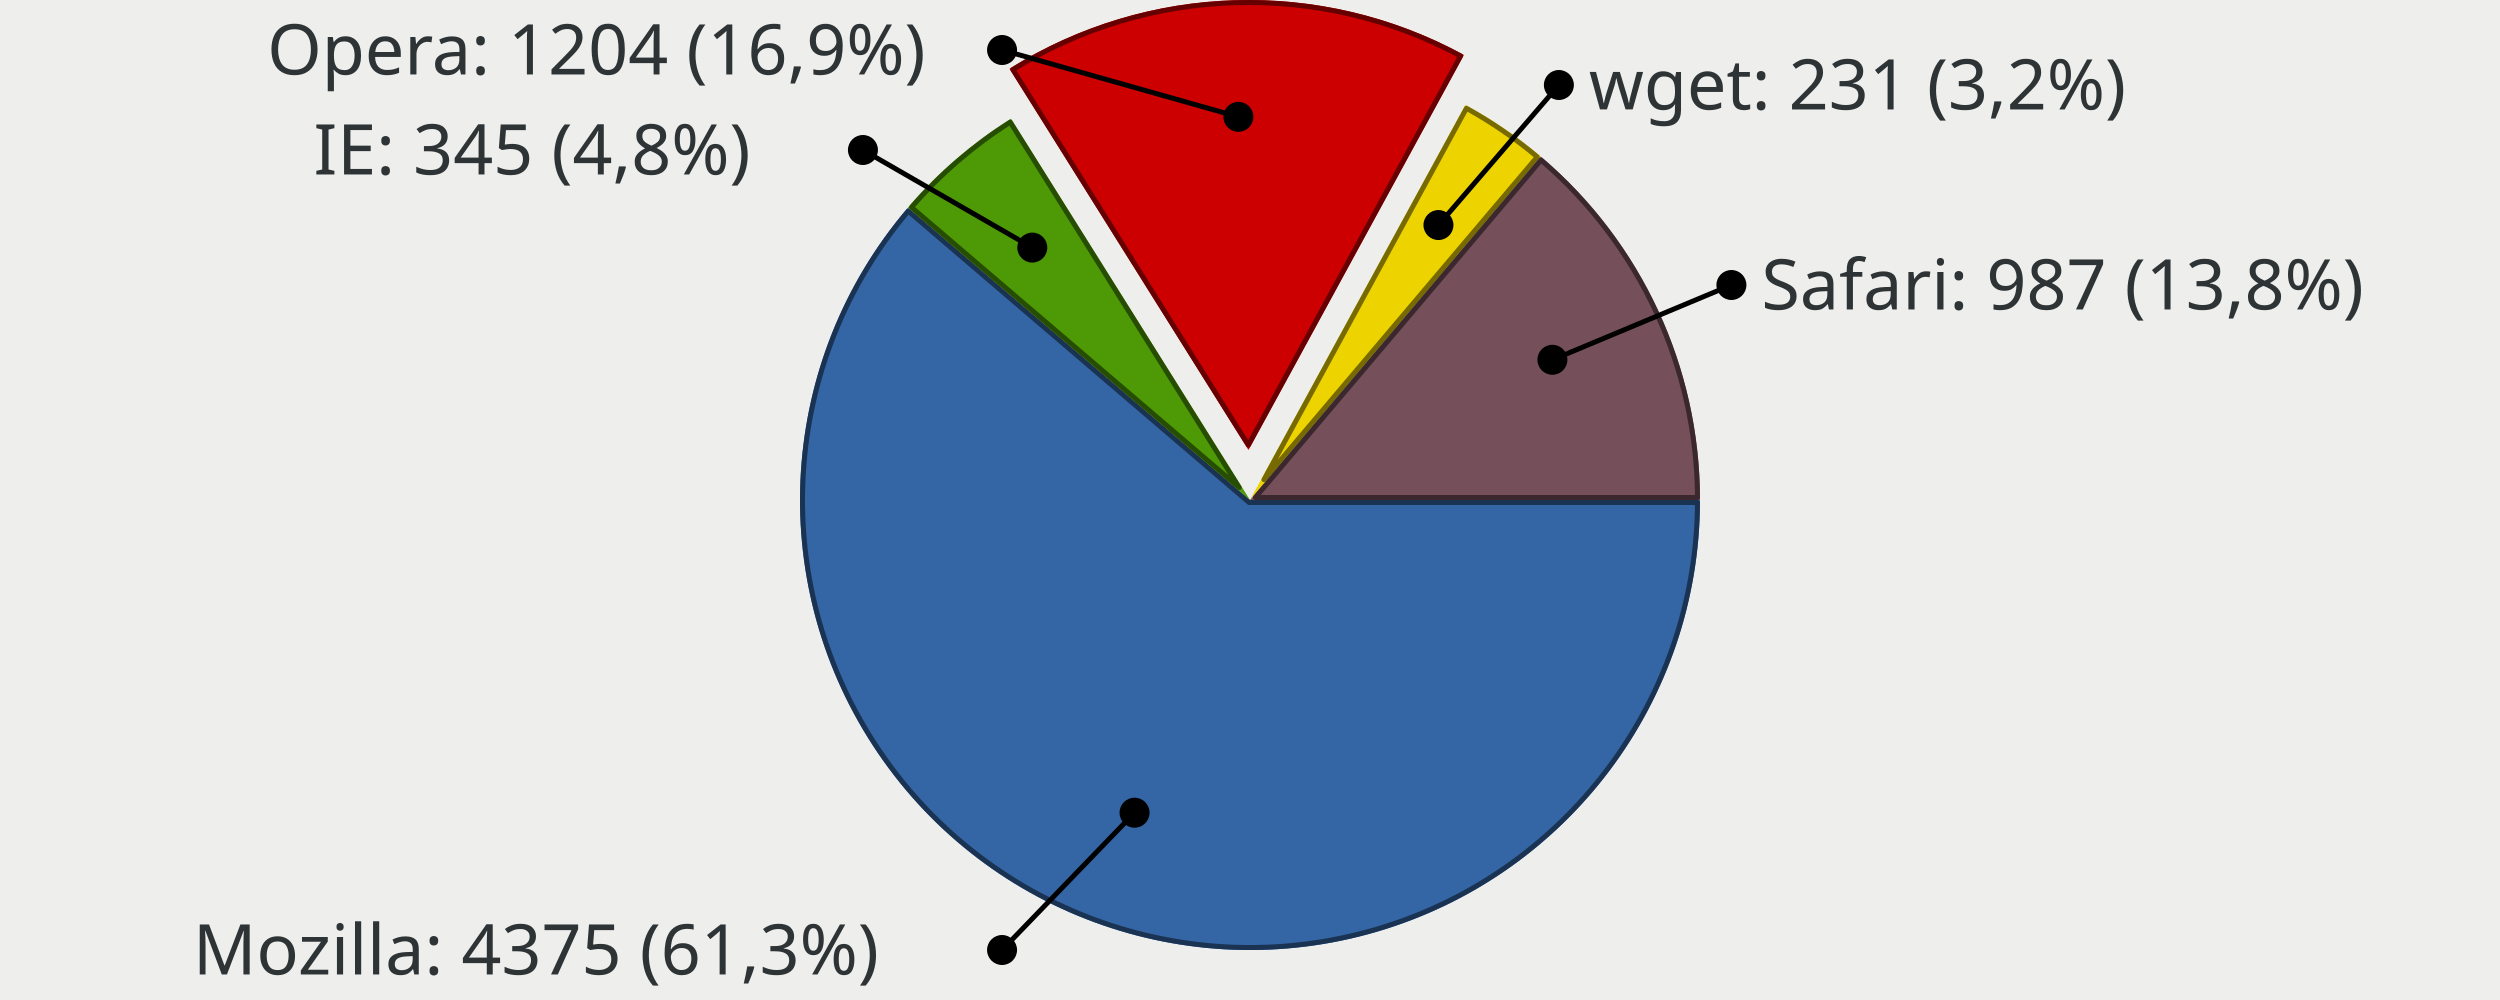
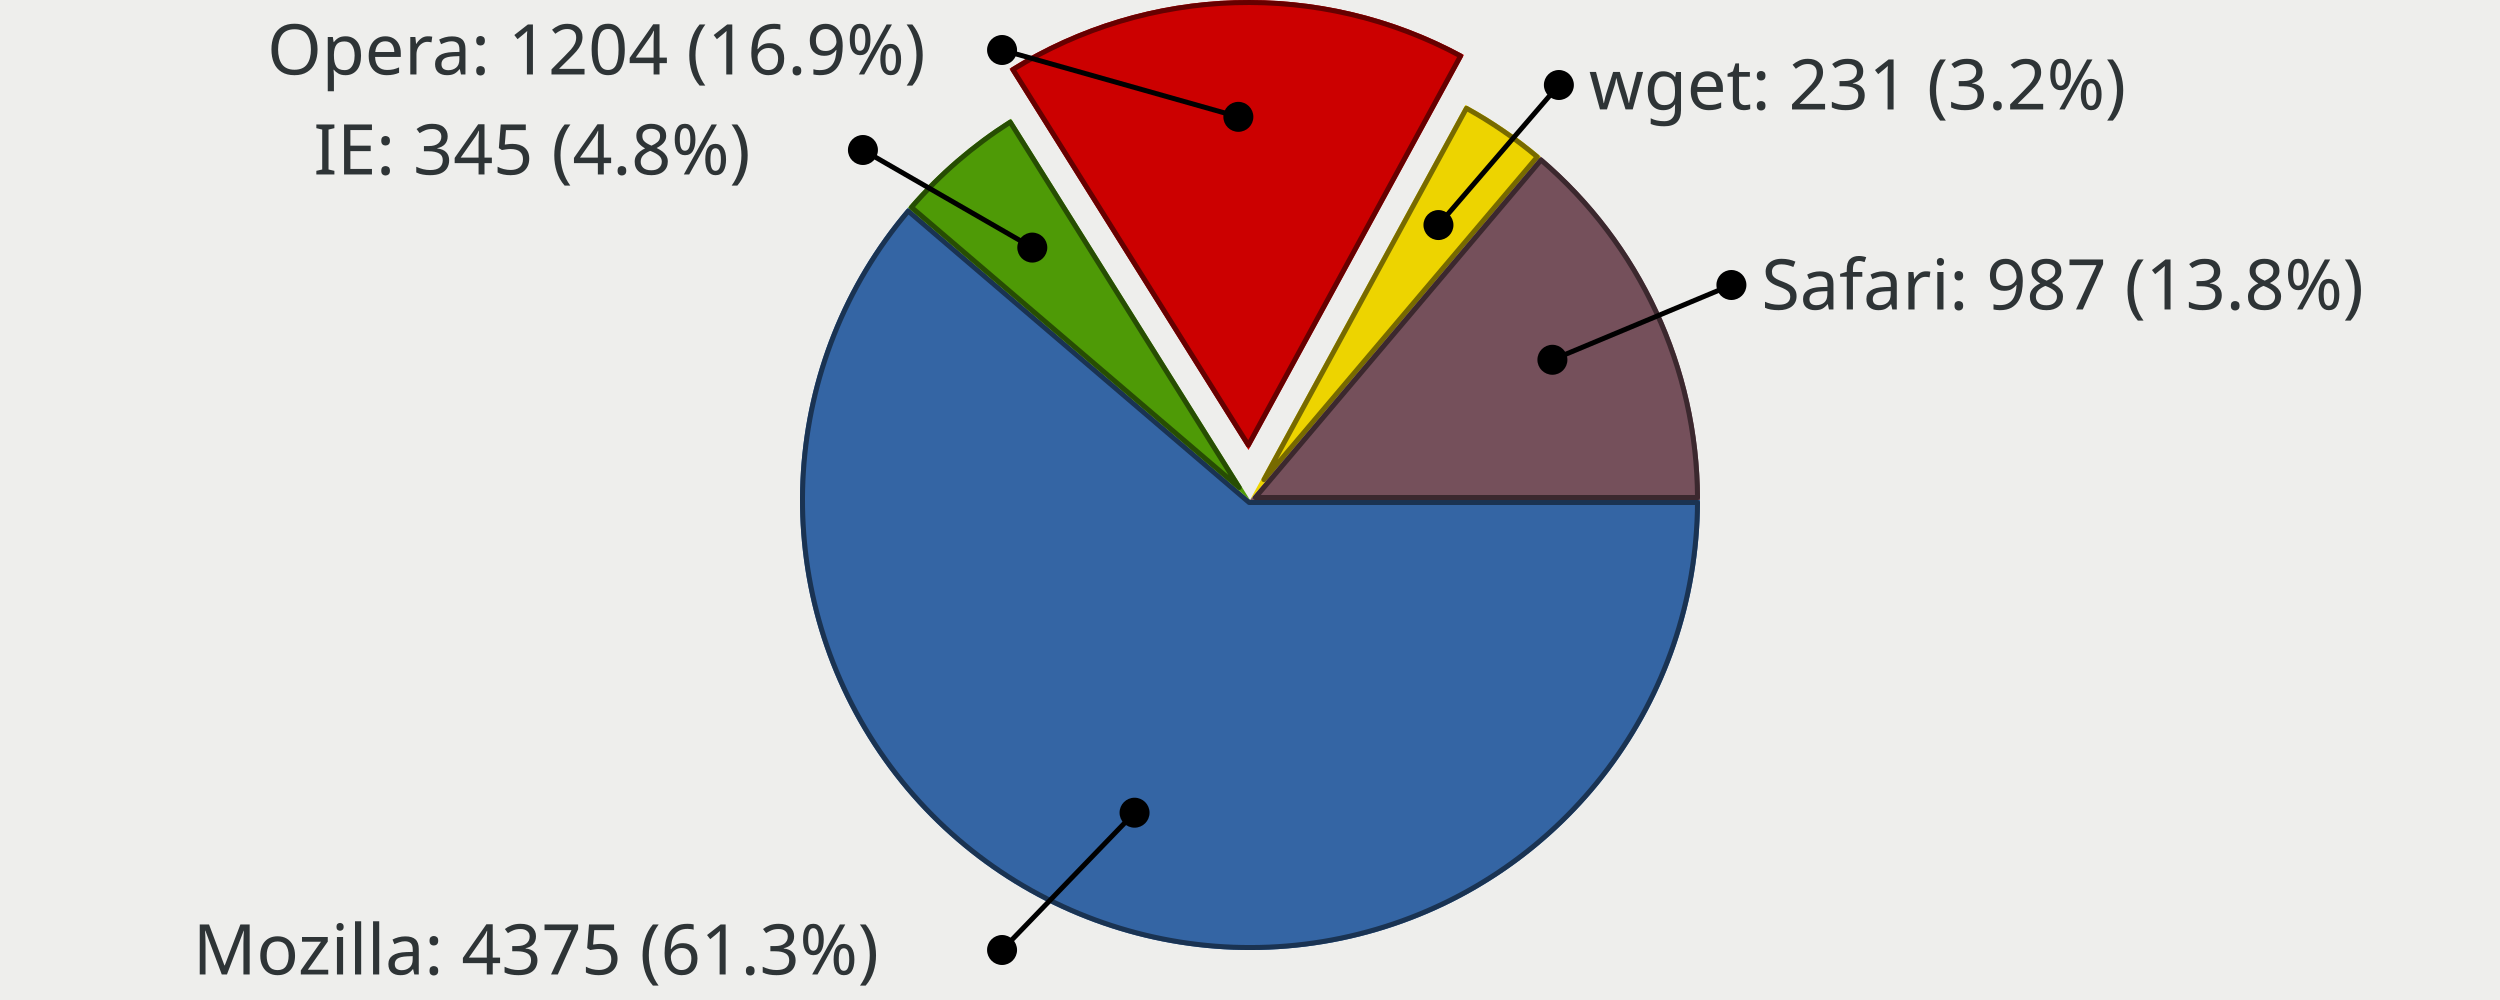
<svg xmlns="http://www.w3.org/2000/svg" width="500" height="200" version="1.0" id="ezcGraph">
  <defs />
  <g id="ezcGraphChart" color-rendering="optimizeQuality" shape-rendering="geometricPrecision" text-rendering="optimizeLegibility">
    <path d=" M 0,200 L 0,0 L 500,0 L 500,200 L 0,200 z " style="fill: #eeeeec; fill-opacity: 1.00; stroke: none;" id="ezcGraphPolygon_1" />
    <path d="M 250.00,100.00 L 340.00,100.00 A 90.00,90.00 0 1,1 181.59,41.52 z" style="fill: #3465a4; fill-opacity: 1.00; stroke: none; cursor: pointer;" id="ezcGraphCircleSector_2" />
    <path d="M 249.82,100.50 L 339.50,100.50 A 89.50,89.50 0 1,1 181.65,42.22 z" style="fill: none; stroke: #1a3352; stroke-width: 1; stroke-opacity: 1.00; stroke-linecap: round; stroke-linejoin: round;" id="ezcGraphCircleSector_3" />
    <path d="M 250.00,100.00 L 181.59,41.52 A 90.00,90.00 0 0,1 202.20,23.75 z" style="fill: #4e9a06; fill-opacity: 1.00; stroke: none;" id="ezcGraphCircleSector_4" />
    <path d="M 247.84,97.50 L 182.30,41.46 A 89.50,89.50 0 0,1 202.04,24.43 z" style="fill: none; stroke: #274d03; stroke-width: 1; stroke-opacity: 1.00; stroke-linecap: round; stroke-linejoin: round;" id="ezcGraphCircleSector_5" />
    <path d="M 249.70,90.00 L 201.89,13.75 A 90.00,90.00 0 0,1 292.79,10.99 z" style="fill: #cc0000; fill-opacity: 1.00; stroke: none;" id="ezcGraphCircleSector_6" />
    <path d="M 249.67,89.02 L 202.58,13.91 A 89.50,89.50 0 0,1 292.11,11.19 z" style="fill: none; stroke: #660000; stroke-width: 1; stroke-opacity: 1.00; stroke-linecap: round; stroke-linejoin: round;" id="ezcGraphCircleSector_7" />
    <path d="M 250.00,100.00 L 293.09,20.99 A 90.00,90.00 0 0,1 308.15,31.31 z" style="fill: #edd400; fill-opacity: 1.00; stroke: none;" id="ezcGraphCircleSector_8" />
    <path d="M 252.79,95.93 L 293.29,21.66 A 89.50,89.50 0 0,1 307.45,31.37 z" style="fill: none; stroke: #776a00; stroke-width: 1; stroke-opacity: 1.00; stroke-linecap: round; stroke-linejoin: round;" id="ezcGraphCircleSector_9" />
    <path d="M 250.00,100.00 L 308.15,31.31 A 90.00,90.00 0 0,1 340.00,100.00 z" style="fill: #75505b; fill-opacity: 1.00; stroke: none;" id="ezcGraphCircleSector_10" />
    <path d="M 251.08,99.50 L 308.21,32.01 A 89.50,89.50 0 0,1 339.50,99.50 z" style="fill: none; stroke: #3b282e; stroke-width: 1; stroke-opacity: 1.00; stroke-linecap: round; stroke-linejoin: round;" id="ezcGraphCircleSector_11" />
    <path d=" M 247.673,23.369 L 200.411,10" style="fill: none; stroke: #000000; stroke-width: 1; stroke-opacity: 1.00; stroke-linecap: round; stroke-linejoin: round;" id="ezcGraphLine_12" />
    <ellipse cx="247.673" cy="23.369" rx="3" ry="3" style="fill: #000000; fill-opacity: 1.00; stroke: none;" id="ezcGraphCircle_13" />
    <ellipse cx="200.411" cy="10" rx="3" ry="3" style="fill: #000000; fill-opacity: 1.00; stroke: none;" id="ezcGraphCircle_14" />
    <path d=" M 206.458,49.517 L 172.586,30" style="fill: none; stroke: #000000; stroke-width: 1; stroke-opacity: 1.00; stroke-linecap: round; stroke-linejoin: round;" id="ezcGraphLine_16" />
    <ellipse cx="206.458" cy="49.517" rx="3" ry="3" style="fill: #000000; fill-opacity: 1.00; stroke: none;" id="ezcGraphCircle_17" />
    <ellipse cx="172.586" cy="30" rx="3" ry="3" style="fill: #000000; fill-opacity: 1.00; stroke: none;" id="ezcGraphCircle_18" />
    <path d=" M 226.911,162.541 L 200.411,190" style="fill: none; stroke: #000000; stroke-width: 1; stroke-opacity: 1.00; stroke-linecap: round; stroke-linejoin: round;" id="ezcGraphLine_20" />
    <ellipse cx="226.911" cy="162.541" rx="3" ry="3" style="fill: #000000; fill-opacity: 1.00; stroke: none;" id="ezcGraphCircle_21" />
    <ellipse cx="200.411" cy="190" rx="3" ry="3" style="fill: #000000; fill-opacity: 1.00; stroke: none;" id="ezcGraphCircle_22" />
    <path d=" M 287.691,45.01 L 311.776,17" style="fill: none; stroke: #000000; stroke-width: 1; stroke-opacity: 1.00; stroke-linecap: round; stroke-linejoin: round;" id="ezcGraphLine_24" />
    <ellipse cx="287.691" cy="45.01" rx="3" ry="3" style="fill: #000000; fill-opacity: 1.00; stroke: none;" id="ezcGraphCircle_25" />
    <ellipse cx="311.776" cy="17" rx="3" ry="3" style="fill: #000000; fill-opacity: 1.00; stroke: none;" id="ezcGraphCircle_26" />
    <path d=" M 310.482,71.957 L 346.283,57" style="fill: none; stroke: #000000; stroke-width: 1; stroke-opacity: 1.00; stroke-linecap: round; stroke-linejoin: round;" id="ezcGraphLine_28" />
    <ellipse cx="310.482" cy="71.957" rx="3" ry="3" style="fill: #000000; fill-opacity: 1.00; stroke: none;" id="ezcGraphCircle_29" />
    <ellipse cx="346.283" cy="57" rx="3" ry="3" style="fill: #000000; fill-opacity: 1.00; stroke: none;" id="ezcGraphCircle_30" />
    <g id="ezcGraphTextBox_15">
      <path d=" M 52.931,18 L 52.931,2.5 L 195.411,2.5 L 195.411,18 L 52.931,18 z " style="fill: #ffffff; fill-opacity: 0.00; stroke: none;" id="ezcGraphPolygon_32" />
-       <text id="ezcGraphTextBox_15_text" x="53.431" text-length="140.98px" y="14.9" style="font-size: 14px; font-family: 'sans-serif'; fill: #2e3436; fill-opacity: 1.00; stroke: none;">Opera: 1204 (16,9%)</text>
+       <text id="ezcGraphTextBox_15_text" x="53.431" text-length="140.98px" y="14.9" style="font-size: 14px; font-family: 'sans-serif'; fill: #2e3436; fill-opacity: 1.00; stroke: none;">Opera: 1204 (16.9%)</text>
    </g>
    <g id="ezcGraphTextBox_19">
      <path d=" M 62.206,38 L 62.206,22.5 L 167.586,22.5 L 167.586,38 L 62.206,38 z " style="fill: #ffffff; fill-opacity: 0.00; stroke: none;" id="ezcGraphPolygon_33" />
-       <text id="ezcGraphTextBox_19_text" x="62.706" text-length="103.88px" y="34.9" style="font-size: 14px; font-family: 'sans-serif'; fill: #2e3436; fill-opacity: 1.00; stroke: none;">IE: 345 (4,8%)</text>
+       <text id="ezcGraphTextBox_19_text" x="62.706" text-length="103.88px" y="34.9" style="font-size: 14px; font-family: 'sans-serif'; fill: #2e3436; fill-opacity: 1.00; stroke: none;">IE: 345 (4.8%)</text>
    </g>
    <g id="ezcGraphTextBox_23" style=" cursor: pointer;">
      <path d=" M 38.091,198 L 38.091,182.5 L 195.411,182.5 L 195.411,198 L 38.091,198 z " style="fill: #ffffff; fill-opacity: 0.00; stroke: none;" id="ezcGraphPolygon_34" />
-       <text id="ezcGraphTextBox_23_text" x="38.591" text-length="155.82px" y="194.9" style="font-size: 14px; font-family: 'sans-serif'; fill: #2e3436; fill-opacity: 1.00; stroke: none;">Mozilla: 4375 (61,3%)</text>
+       <text id="ezcGraphTextBox_23_text" x="38.591" text-length="155.82px" y="194.9" style="font-size: 14px; font-family: 'sans-serif'; fill: #2e3436; fill-opacity: 1.00; stroke: none;">Mozilla: 4375 (61.3%)</text>
    </g>
    <g id="ezcGraphTextBox_27">
      <path d=" M 317.276,25 L 317.276,9.5 L 437.496,9.5 L 437.496,25 L 317.276,25 z " style="fill: #ffffff; fill-opacity: 0.00; stroke: none;" id="ezcGraphPolygon_35" />
-       <text id="ezcGraphTextBox_27_text" x="317.776" text-length="118.72px" y="21.9" style="font-size: 14px; font-family: 'sans-serif'; fill: #2e3436; fill-opacity: 1.00; stroke: none;">wget: 231 (3,2%)</text>
+       <text id="ezcGraphTextBox_27_text" x="317.776" text-length="118.72px" y="21.9" style="font-size: 14px; font-family: 'sans-serif'; fill: #2e3436; fill-opacity: 1.00; stroke: none;">wget: 231 (3.2%)</text>
    </g>
    <g id="ezcGraphTextBox_31">
      <path d=" M 351.783,65 L 351.783,49.5 L 494.263,49.5 L 494.263,65 L 351.783,65 z " style="fill: #ffffff; fill-opacity: 0.00; stroke: none;" id="ezcGraphPolygon_36" />
-       <text id="ezcGraphTextBox_31_text" x="352.283" text-length="140.98px" y="61.9" style="font-size: 14px; font-family: 'sans-serif'; fill: #2e3436; fill-opacity: 1.00; stroke: none;">Safari: 987 (13,8%)</text>
+       <text id="ezcGraphTextBox_31_text" x="352.283" text-length="140.98px" y="61.9" style="font-size: 14px; font-family: 'sans-serif'; fill: #2e3436; fill-opacity: 1.00; stroke: none;">Safari: 987 (13.8%)</text>
    </g>
  </g>
</svg>
